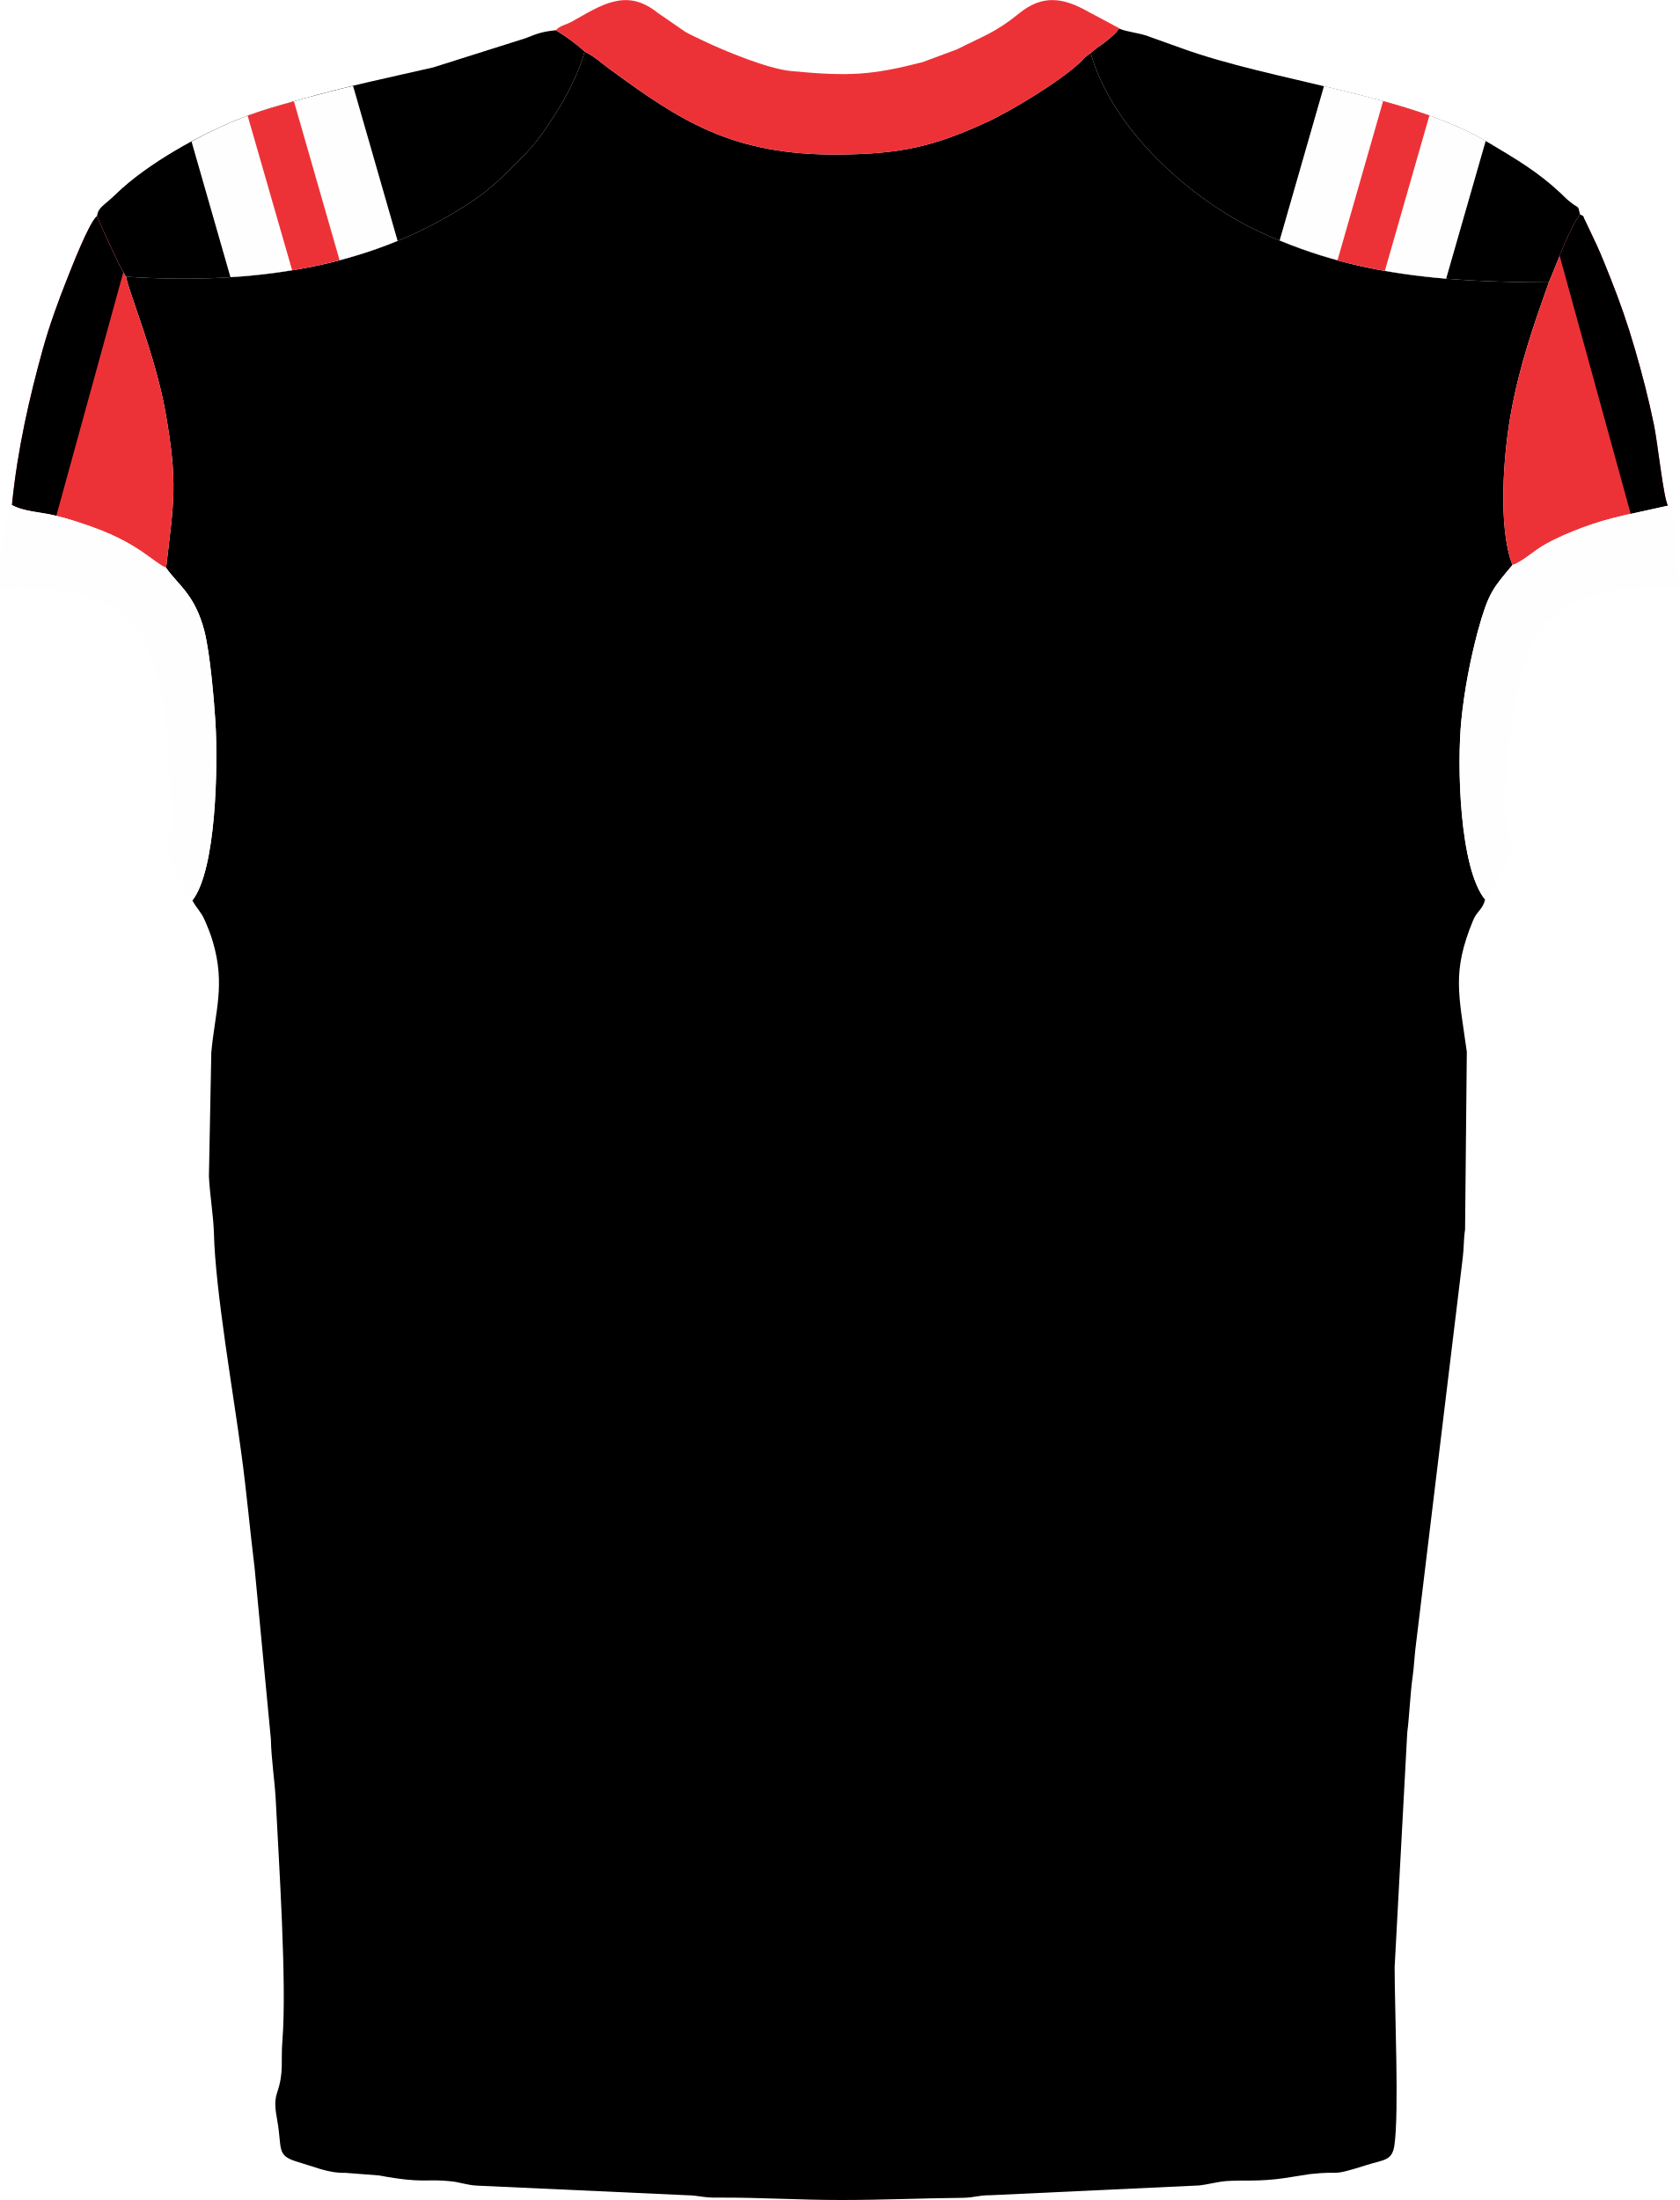
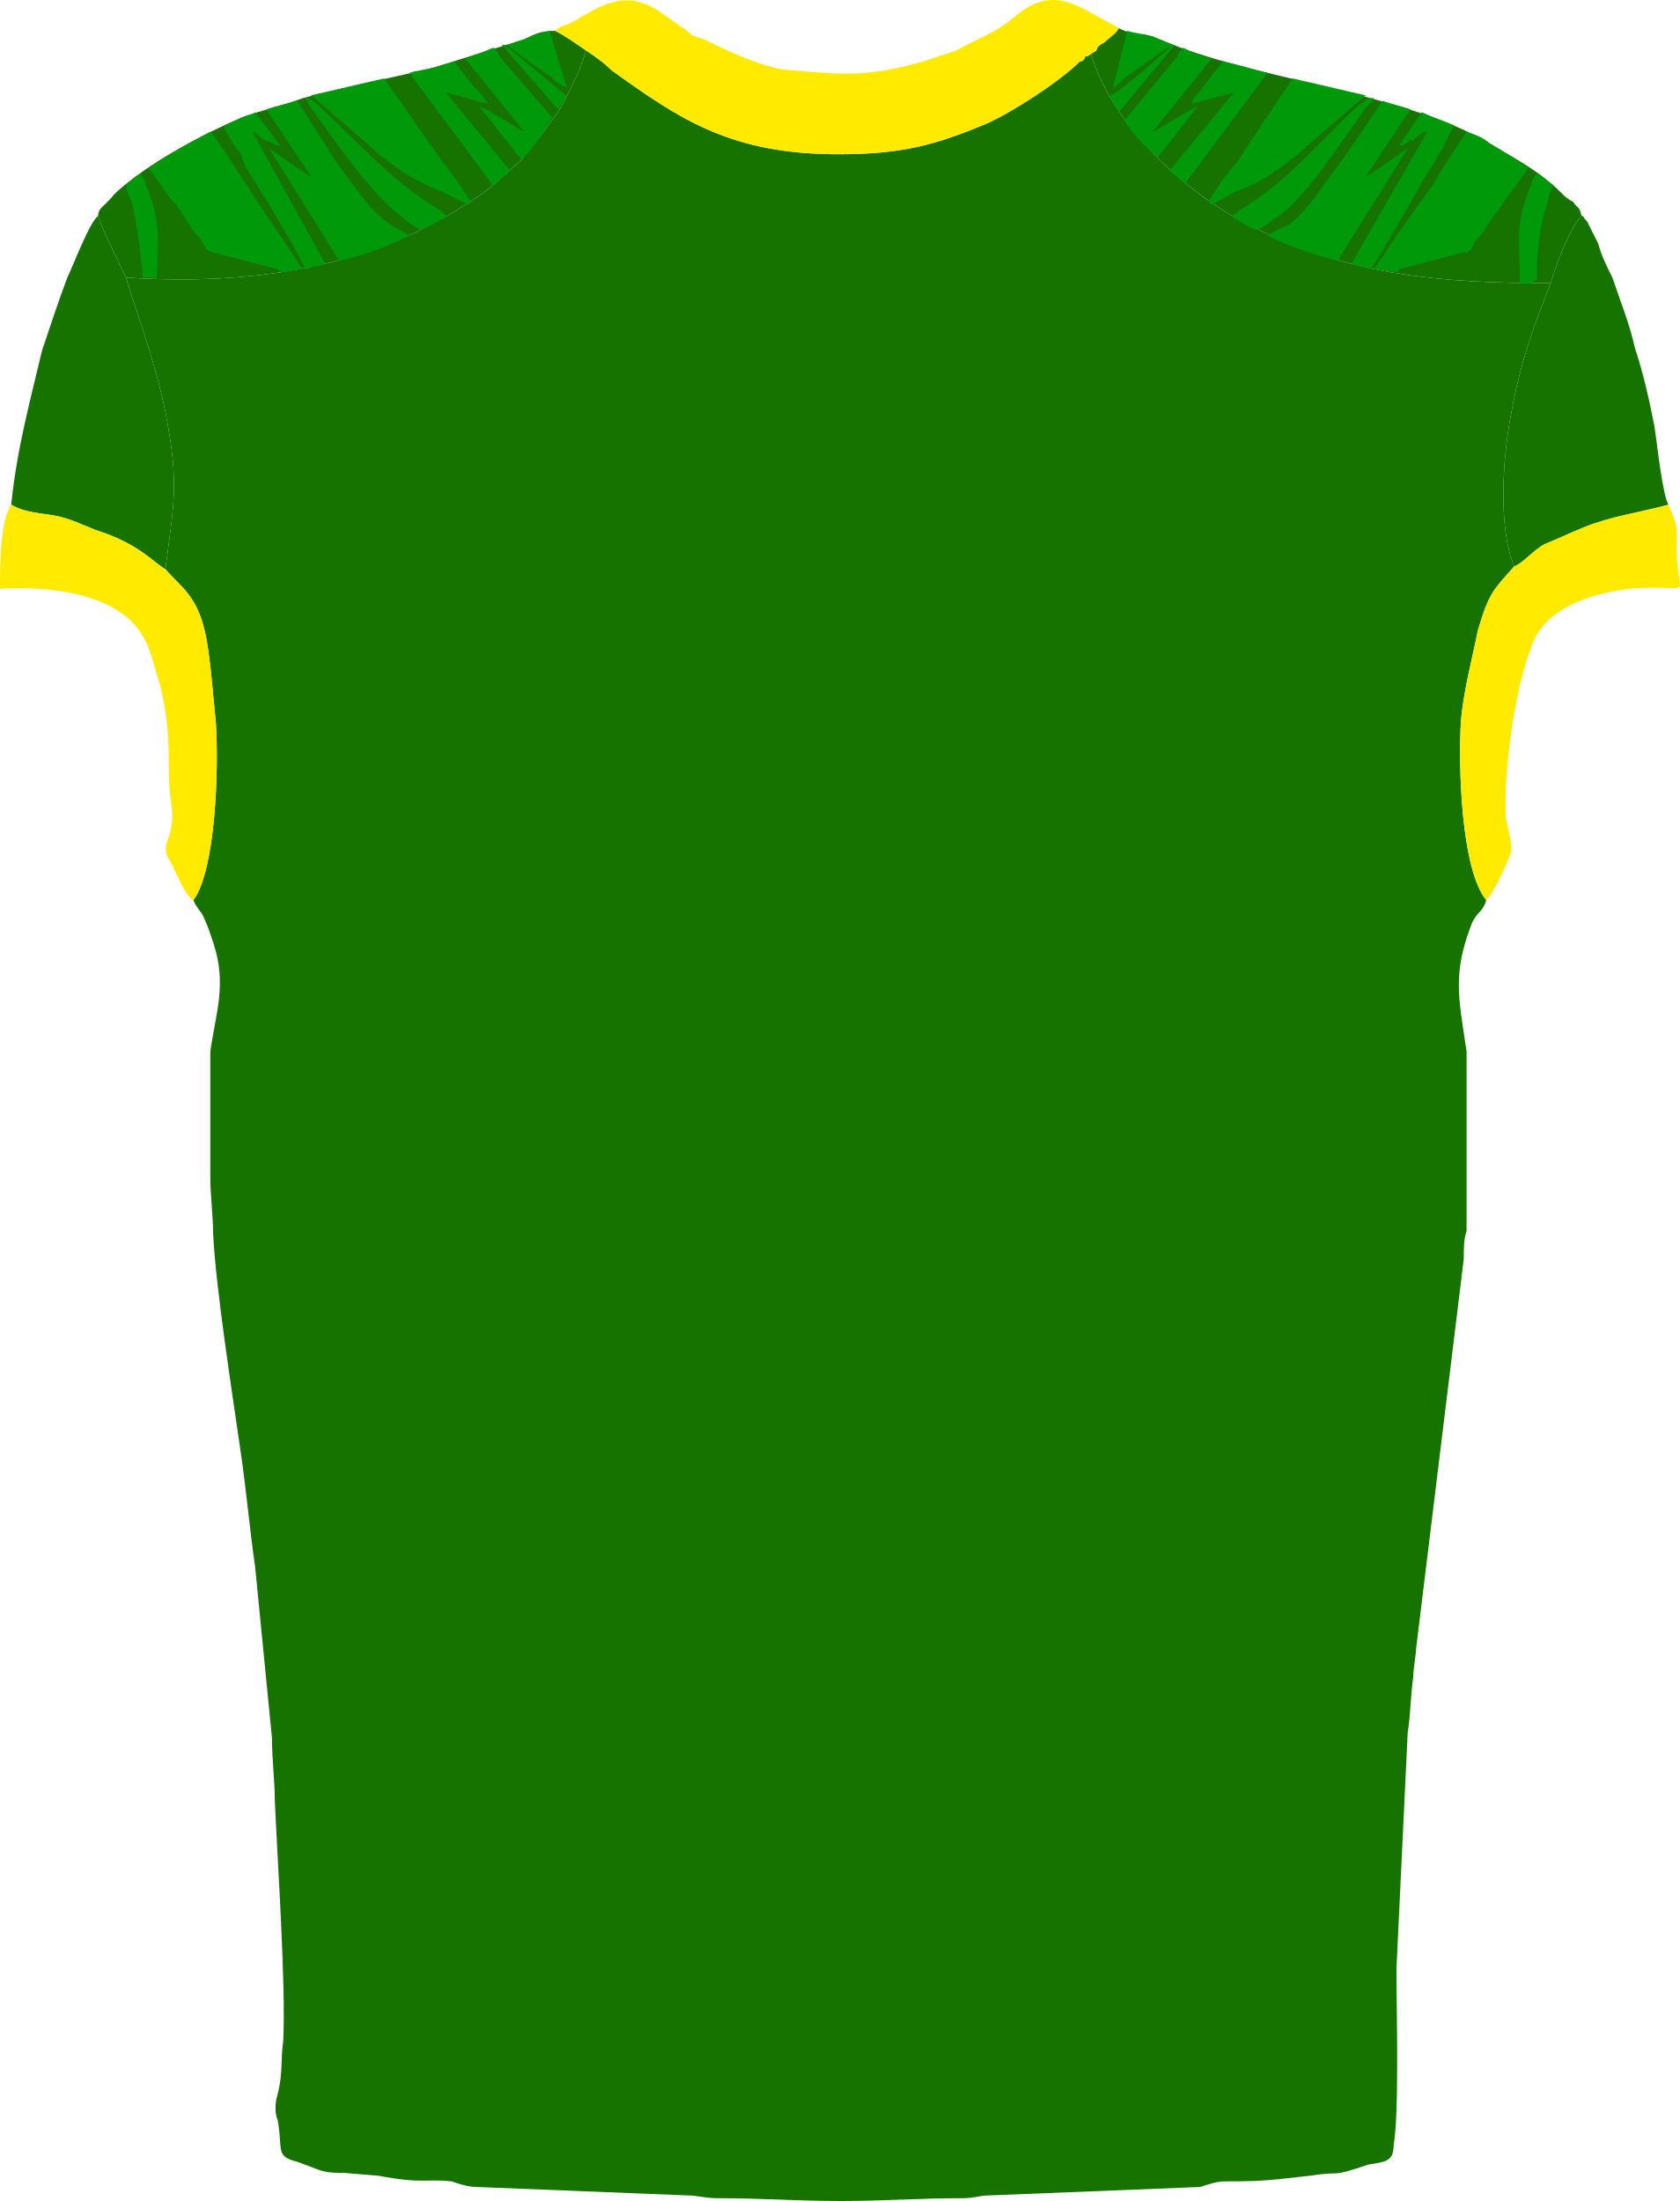
- <svg xmlns="http://www.w3.org/2000/svg" xml:space="preserve" width="100%" height="100%" version="1.1" shape-rendering="geometricPrecision" text-rendering="geometricPrecision" image-rendering="optimizeQuality" fill-rule="evenodd" clip-rule="evenodd" viewBox="0 0 7724 10120">
+ <svg xmlns="http://www.w3.org/2000/svg" xml:space="preserve" width="100%" height="100%" version="1.1" shape-rendering="geometricPrecision" text-rendering="geometricPrecision" image-rendering="optimizeQuality" fill-rule="evenodd" clip-rule="evenodd" viewBox="0 0 599 785">
  <defs />
  <g id="Layer_x0020_1">
-     <g id="_2884721247472">
-       <path fill="black" d="M580 1273c9,62 134,359 181,622 58,331 39,409 3,717 57,81 134,124 177,294 25,101 43,306 50,416 12,205 4,679 -106,820 21,39 38,50 55,87 12,27 30,70 39,103 59,200 10,321 -7,509l-11 569c3,77 21,185 23,262 6,264 91,746 127,1020 24,177 38,341 60,519l75 789c2,93 17,187 22,273 15,298 52,853 31,1114 -8,95 8,144 -24,238 -16,47 -6,90 0,127 24,132 -6,163 92,192l108 34c38,11 74,18 113,17l155 12c210,39 213,14 332,27 41,4 74,18 122,20l962 44c57,1 74,12 141,11 203,-1 367,11 569,11 195,0 359,-8 558,-10 60,-1 69,-12 130,-12l960 -45c37,-4 84,-17 123,-20 84,-6 146,4 270,-14l114 -18c163,-18 81,15 263,-42 77,-25 117,-18 127,-91 22,-151 1,-623 1,-819l58 -1079c10,-76 13,-173 25,-259 6,-42 9,-99 13,-130l217 -1793c6,-45 4,-87 11,-132l8 -818c-37,-266 -69,-366 28,-602 18,-46 45,-51 56,-98 -118,-145 -130,-620 -109,-826 14,-139 41,-277 75,-406 50,-182 70,-199 160,-307 -68,-174 -41,-513 -7,-699 41,-226 105,-405 174,-601 -513,-2 -910,-36 -1335,-235 -310,-145 -675,-468 -772,-821l-20 16c-2,1 -4,3 -6,4l0 0c-6,6 -13,15 -24,25 -94,88 -318,224 -435,277 -234,107 -387,144 -674,146 -488,4 -727,-154 -1052,-392 -40,-29 -71,-59 -117,-82 -19,80 -85,211 -125,272 -61,96 -95,148 -171,223 -68,67 -117,122 -208,185 -459,313 -1009,395 -1605,356z" />
-       <path fill="black" d="M5017 243c97,353 462,676 772,821 425,199 822,233 1335,235 36,-82 94,-249 144,-312 -11,-46 -4,-26 -39,-53 -26,-20 -29,-25 -51,-46 -106,-99 -206,-157 -328,-230 -372,-225 -991,-281 -1420,-438l-137 -49c-48,-20 -109,-23 -146,-40 -13,22 -37,41 -66,64 -21,17 -34,22 -43,32l0 0 -21 16zm-4571 751c19,47 115,258 134,279 596,39 1146,-43 1605,-356 91,-63 140,-118 208,-185 76,-75 110,-127 171,-223 40,-61 106,-192 125,-272 -39,-36 -85,-69 -132,-98 -67,7 -89,17 -140,37l-424 134c-205,47 -402,88 -599,144 -110,31 -182,50 -283,89 -186,72 -434,210 -578,350 -59,57 -80,59 -87,101z" />
-       <path fill="#FEFEFE" d="M6834 648l-182 634c-270,-23 -515,-72 -766,-176l204 -710c272,64 542,135 744,252zm-5774 627c271,-17 529,-68 769,-167l-205 -713c-77,18 -153,38 -230,59 -110,31 -182,50 -283,89 -70,27 -150,64 -230,108l179 624z" />
-       <path fill="#ED3237" d="M1139 532l205 712c74,-13 146,-28 218,-47l-210 -731c-78,22 -139,39 -213,66zm5013 666c72,19 144,35 218,48l205 -715c-68,-24 -140,-46 -213,-66l-210 733z" />
-       <path fill="#ED3237" d="M2557 139c47,29 93,62 132,98 46,23 77,53 117,82 325,238 564,396 1052,392 287,-2 440,-39 674,-146 117,-53 341,-189 435,-277 11,-10 18,-19 24,-25l0 0c2,-1 4,-3 6,-4l41 -32 0 0c9,-10 22,-15 43,-32 29,-23 53,-42 66,-64 -2,-2 -5,-7 -6,-5l-135 -72c-115,-65 -211,-81 -320,9 -107,87 -170,106 -284,164l-159 59c-234,60 -337,66 -603,41 -107,-10 -306,-92 -406,-140 -31,-15 -48,-22 -81,-40l-129 -89c-143,-115 -259,-34 -391,40 -30,17 -55,18 -76,41z" />
-       <path fill="#ED3237" d="M55 2323c55,31 133,32 197,48 69,17 126,36 191,60 199,74 265,158 321,181 36,-308 55,-386 -3,-717 -47,-263 -172,-560 -181,-622 -19,-21 -115,-232 -134,-279 -36,30 -112,225 -137,288 -41,103 -82,216 -112,324 -61,220 -117,462 -142,717zm7069 -1024c-69,196 -133,375 -174,601 -34,186 -61,525 7,699 42,-12 99,-66 149,-94 57,-32 112,-55 173,-78 133,-50 246,-67 393,-101 -21,-39 -46,-282 -64,-371 -25,-122 -56,-240 -88,-350 -34,-117 -69,-217 -112,-325 -20,-50 -41,-104 -64,-154l-53 -112c-14,-26 0,-15 -23,-27 -50,63 -108,230 -144,312z" />
-       <path fill="black" d="M567 1253l-308 1120 -7 -2c-64,-16 -142,-17 -197,-48 25,-255 81,-497 142,-717 30,-108 71,-221 112,-324 25,-63 101,-258 137,-288 16,40 88,200 121,259zm6934 1111c53,-12 109,-24 171,-38 -21,-39 -46,-282 -64,-371 -25,-122 -56,-240 -88,-350 -34,-117 -69,-217 -112,-325 -20,-50 -41,-104 -64,-154l-53 -112c-14,-26 0,-15 -23,-27 -31,39 -64,116 -94,189l327 1188z" />
-       <path fill="#FEFEFE" d="M885 4142c110,-141 118,-615 106,-820 -7,-110 -25,-315 -50,-416 -43,-170 -120,-213 -177,-294 -56,-23 -122,-107 -321,-181 -65,-24 -122,-43 -191,-60 -64,-16 -142,-17 -197,-48 -50,75 -55,287 -55,387 207,-17 545,12 652,211 42,77 56,141 78,228 65,260 35,369 60,542 24,169 -53,172 -13,252 18,37 79,177 108,199zm6072 -1543c-90,108 -110,125 -160,307 -34,129 -61,267 -75,406 -21,206 -9,681 109,826 28,-14 118,-211 119,-227 3,-36 -19,-95 -25,-148 -18,-192 42,-587 112,-781 59,-168 246,-251 450,-271 337,-32 215,72 218,-230 1,-86 -6,-98 -33,-155 -147,34 -260,51 -393,101 -61,23 -116,46 -173,78 -50,28 -107,82 -149,94z" />
-     </g>
+     <path fill="#177300" d="M45 99c1,5 10,28 14,48 5,26 3,32 0,56 5,6 11,9 14,22 2,8 3,24 4,33 1,16 0,52 -8,63 1,3 3,4 4,7 1,2 2,5 3,8 5,15 1,25 -1,39l0 45c0,6 1,14 1,20 1,20 7,58 10,79 2,14 3,26 5,40l6 61c0,8 1,15 1,22 1,23 4,66 3,86 -1,7 0,11 -2,19 -1,3 -1,7 0,9 2,11 -1,13 7,15l8 3c3,1 6,1 9,1l12 1c16,3 17,1 26,2 3,1 6,2 9,2l75 3c4,0 6,1 11,1 16,0 28,1 44,1 15,0 28,-1 43,-1 5,0 6,-1 10,-1l75 -3c3,-1 6,-2 9,-2 7,0 12,0 21,-1l9 -1c13,-2 6,1 21,-4 6,-1 9,-1 9,-7 2,-11 1,-48 1,-63l4 -84c1,-6 1,-13 2,-20 0,-3 1,-8 1,-10l17 -139c0,-4 0,-7 1,-10l0 -64c-3,-20 -5,-28 2,-46 2,-4 4,-4 5,-8 -9,-11 -10,-48 -9,-64 1,-11 4,-22 6,-32 4,-14 6,-15 13,-23 -6,-14 -4,-40 -1,-55 3,-17 8,-31 14,-46 -40,0 -71,-3 -104,-19 -24,-11 -52,-36 -60,-63l-1 1c-1,0 -1,0 -1,0l0 0c0,1 -1,2 -2,2 -7,7 -24,18 -33,22 -19,8 -31,11 -53,11 -38,0 -56,-12 -81,-30 -3,-3 -6,-5 -9,-7 -2,7 -7,17 -10,22 -5,7 -8,11 -13,17 -6,5 -9,9 -17,14 -35,24 -78,31 -124,28z" id="svg-part-0" />
+     <path fill="#177300" d="M389 19c8,27 36,52 60,63 33,16 64,19 104,19 2,-7 7,-20 11,-24 -1,-4 -1,-2 -3,-5 -2,-1 -3,-2 -4,-3 -8,-8 -16,-12 -26,-18 -29,-17 -77,-22 -110,-34l-10 -4c-4,-1 -9,-1 -12,-3 -1,2 -3,3 -5,5 -2,1 -3,2 -3,3l0 0 -2 1zm-354 58c1,4 9,20 10,22 46,3 89,-4 124,-28 8,-5 11,-9 17,-14 5,-6 8,-10 13,-17 3,-5 8,-15 10,-22 -3,-2 -7,-5 -11,-7 -5,0 -7,1 -11,3l-32 10c-16,4 -32,7 -47,11 -8,3 -14,4 -22,7 -14,6 -33,16 -45,27 -4,5 -6,5 -6,8z" id="svg-part-1" />
+     <path fill="#00990A" d="M482 94l27 -47c-2,0 -4,2 -5,3 -2,0 -3,2 -5,2l8 -12c4,2 8,3 12,5 -1,0 -1,1 -1,1 -2,3 -3,7 -5,9 -2,4 -4,7 -6,10 -4,8 -12,21 -18,31 -2,-1 -5,-1 -7,-2zm-366 0l-26 -47c1,0 3,2 4,3 2,0 4,2 6,2l-9 -12c-1,1 -3,1 -5,2 -2,1 -4,2 -6,3 0,0 0,1 0,1 2,3 4,7 6,9 1,4 3,7 5,10 5,8 13,21 18,31 3,-1 5,-1 7,-2zm-63 -34c3,4 5,7 8,11 3,3 5,7 7,10 1,2 3,3 4,5 1,2 2,4 4,4l23 6c1,1 1,1 2,1 2,0 4,-1 7,-1 -6,-9 -17,-25 -20,-30 -3,-4 -8,-13 -13,-19 -7,4 -15,8 -22,13zm-2 39c2,0 3,0 5,0 0,-12 2,-19 -4,-33 0,-1 -1,-3 -2,-4 -2,1 -4,3 -5,4 0,2 1,4 2,6 2,8 3,18 4,27zm70 -6c9,-2 17,-5 25,-9 -3,-2 -6,-3 -7,-4 -8,-6 -10,-10 -16,-18 -6,-8 -11,-17 -17,-26 -4,1 -8,2 -11,3l16 24c-4,-2 -13,-9 -15,-10l25 40zm29 -11c3,-1 6,-3 10,-5 -1,0 -2,-1 -3,-2 -17,-10 -29,-24 -43,-37 -1,-1 -2,-2 -4,-3 0,0 -1,0 -1,0 1,2 2,4 3,5 8,11 21,30 31,37 2,2 5,4 7,5zm17 -9c0,0 1,-1 1,-1 -2,-3 -8,-12 -10,-14l-21 -30c-9,2 -17,4 -26,6 8,7 21,18 24,21 11,8 12,9 24,14 2,1 6,3 8,4zm9 -7c2,-2 4,-3 6,-5l-23 -28 15 4c-1,-2 -3,-4 -5,-6l-7 -9 -7 2c-3,1 -6,1 -9,2l0 0 29 39c0,1 0,1 1,1zm10 -9c5,-5 7,-9 11,-15l-19 -22c0,-1 -1,-2 -2,-3l-10 4 21 26c-2,-1 -13,-8 -16,-9l15 19zm13 -18c1,-1 2,-3 3,-5 -3,-2 -18,-15 -22,-18l-1 0 20 23zm-3 -28c-3,1 -5,1 -9,3l-6 2c2,2 8,6 9,7 2,1 4,3 6,4 1,1 4,4 6,4l-6 -20zm349 49c-2,3 -5,7 -8,11 -2,3 -5,7 -7,10 -1,2 -2,3 -4,5 -1,2 -1,4 -4,4l-23 6c0,1 -1,1 -2,1 -2,0 -4,-1 -7,-1 6,-9 17,-25 21,-30 2,-4 8,-13 12,-19 3,1 6,2 8,4 5,3 10,6 14,9zm-149 -25c1,1 2,3 3,5l20 -24 -1 0c-3,3 -20,18 -22,18l0 1zm5 8c3,5 7,9 12,13l14 -18c-3,1 -13,8 -16,9l21 -26c-3,-1 -7,-2 -10,-4 -1,1 -2,2 -2,3l-19 23zm16 18c2,1 4,3 6,5l0 -1 29 -39 0 0c-5,-1 -10,-3 -16,-4l-7 9c-1,2 -4,4 -4,6l15 -4 -23 28zm14 11c0,0 0,0 1,1 2,-1 6,-3 7,-4 13,-5 13,-6 24,-14 3,-3 16,-14 24,-21 -9,-2 -17,-4 -26,-6l-20 30c-2,2 -8,10 -10,14zm8 5c3,2 6,4 9,5 3,-1 5,-3 8,-5 10,-7 22,-26 30,-37 1,-2 3,-3 4,-5 -1,0 -1,0 -2,0 -1,1 -3,2 -4,3 -14,13 -25,27 -42,37 -1,1 -2,2 -3,2zm13 7c8,4 17,7 25,9l25 -40c-2,1 -11,8 -15,10l16 -24c-3,-1 -7,-2 -10,-3 -6,9 -12,18 -18,26 -6,8 -8,12 -15,18 -2,1 -5,2 -8,4zm90 17c2,0 4,0 5,0 0,-1 0,-1 1,-1 0,-9 1,-20 4,-28 0,-2 1,-4 2,-6 -2,-1 -4,-3 -6,-4 -1,1 -2,3 -2,4 -6,14 -4,21 -4,33 0,1 0,1 0,2zm-124 -85l-7 -3c-3,-1 -6,-1 -9,-2l-5 20c1,0 4,-3 5,-4 2,-1 4,-3 6,-4 1,-1 7,-5 10,-7z" id="svg-part-2" />
+     <path fill="#FFEA00" d="M198 11c4,2 8,5 11,7 3,2 6,4 9,7 25,18 43,30 81,30 22,0 34,-3 53,-11 9,-4 26,-15 33,-22 1,0 2,-1 2,-2l0 0c0,0 0,0 1,0l3 -2 0 0c0,-1 1,-2 3,-3 2,-2 4,-3 5,-5 0,0 0,0 0,0l-11 -6c-9,-5 -16,-6 -25,1 -8,7 -13,8 -22,13l-12 4c-18,5 -26,5 -47,3 -8,0 -23,-7 -31,-11 -3,-1 -4,-1 -6,-3l-10 -7c-12,-8 -21,-2 -31,4 -2,1 -4,1 -6,3z" id="svg-part-3" />
+     <path fill="#177300" d="M4 180c5,3 11,3 16,4 5,1 9,3 14,5 16,5 21,12 25,14 3,-24 5,-30 0,-56 -4,-20 -13,-43 -14,-48 -1,-2 -9,-18 -10,-22 -3,2 -9,18 -11,22 -3,8 -6,17 -9,26 -4,17 -9,35 -11,55zm549 -79c-6,15 -11,29 -14,46 -3,15 -5,41 1,55 3,-1 7,-6 11,-8 5,-2 9,-4 14,-6 10,-4 19,-5 30,-8 -2,-3 -4,-21 -5,-28 -2,-10 -4,-19 -7,-28 -2,-9 -5,-16 -8,-25 -2,-4 -4,-8 -5,-12l-4 -8c-2,-2 -1,-2 -2,-2 -4,4 -9,17 -11,24z" id="svg-part-4" />
+     <path fill="#FFEA00" d="M69 321c8,-11 9,-47 8,-63 -1,-9 -2,-25 -4,-33 -3,-13 -9,-16 -14,-22 -4,-2 -9,-9 -25,-14 -5,-2 -9,-4 -14,-5 -5,-1 -11,-1 -16,-4 -4,6 -4,22 -4,30 16,-1 42,1 51,17 3,5 4,11 6,17 5,20 2,29 4,42 2,13 -4,14 -1,20 2,3 6,14 9,15zm471 -119c-7,8 -9,9 -13,23 -2,10 -5,21 -6,32 -1,16 0,53 9,64 2,-1 9,-16 9,-18 0,-2 -1,-7 -2,-11 -1,-15 3,-46 9,-61 4,-13 19,-19 35,-21 26,-2 16,6 17,-18 0,-6 -1,-7 -3,-12 -11,3 -20,4 -30,8 -5,2 -9,4 -14,6 -4,2 -8,7 -11,8z" id="svg-part-5" />
  </g>
</svg>
